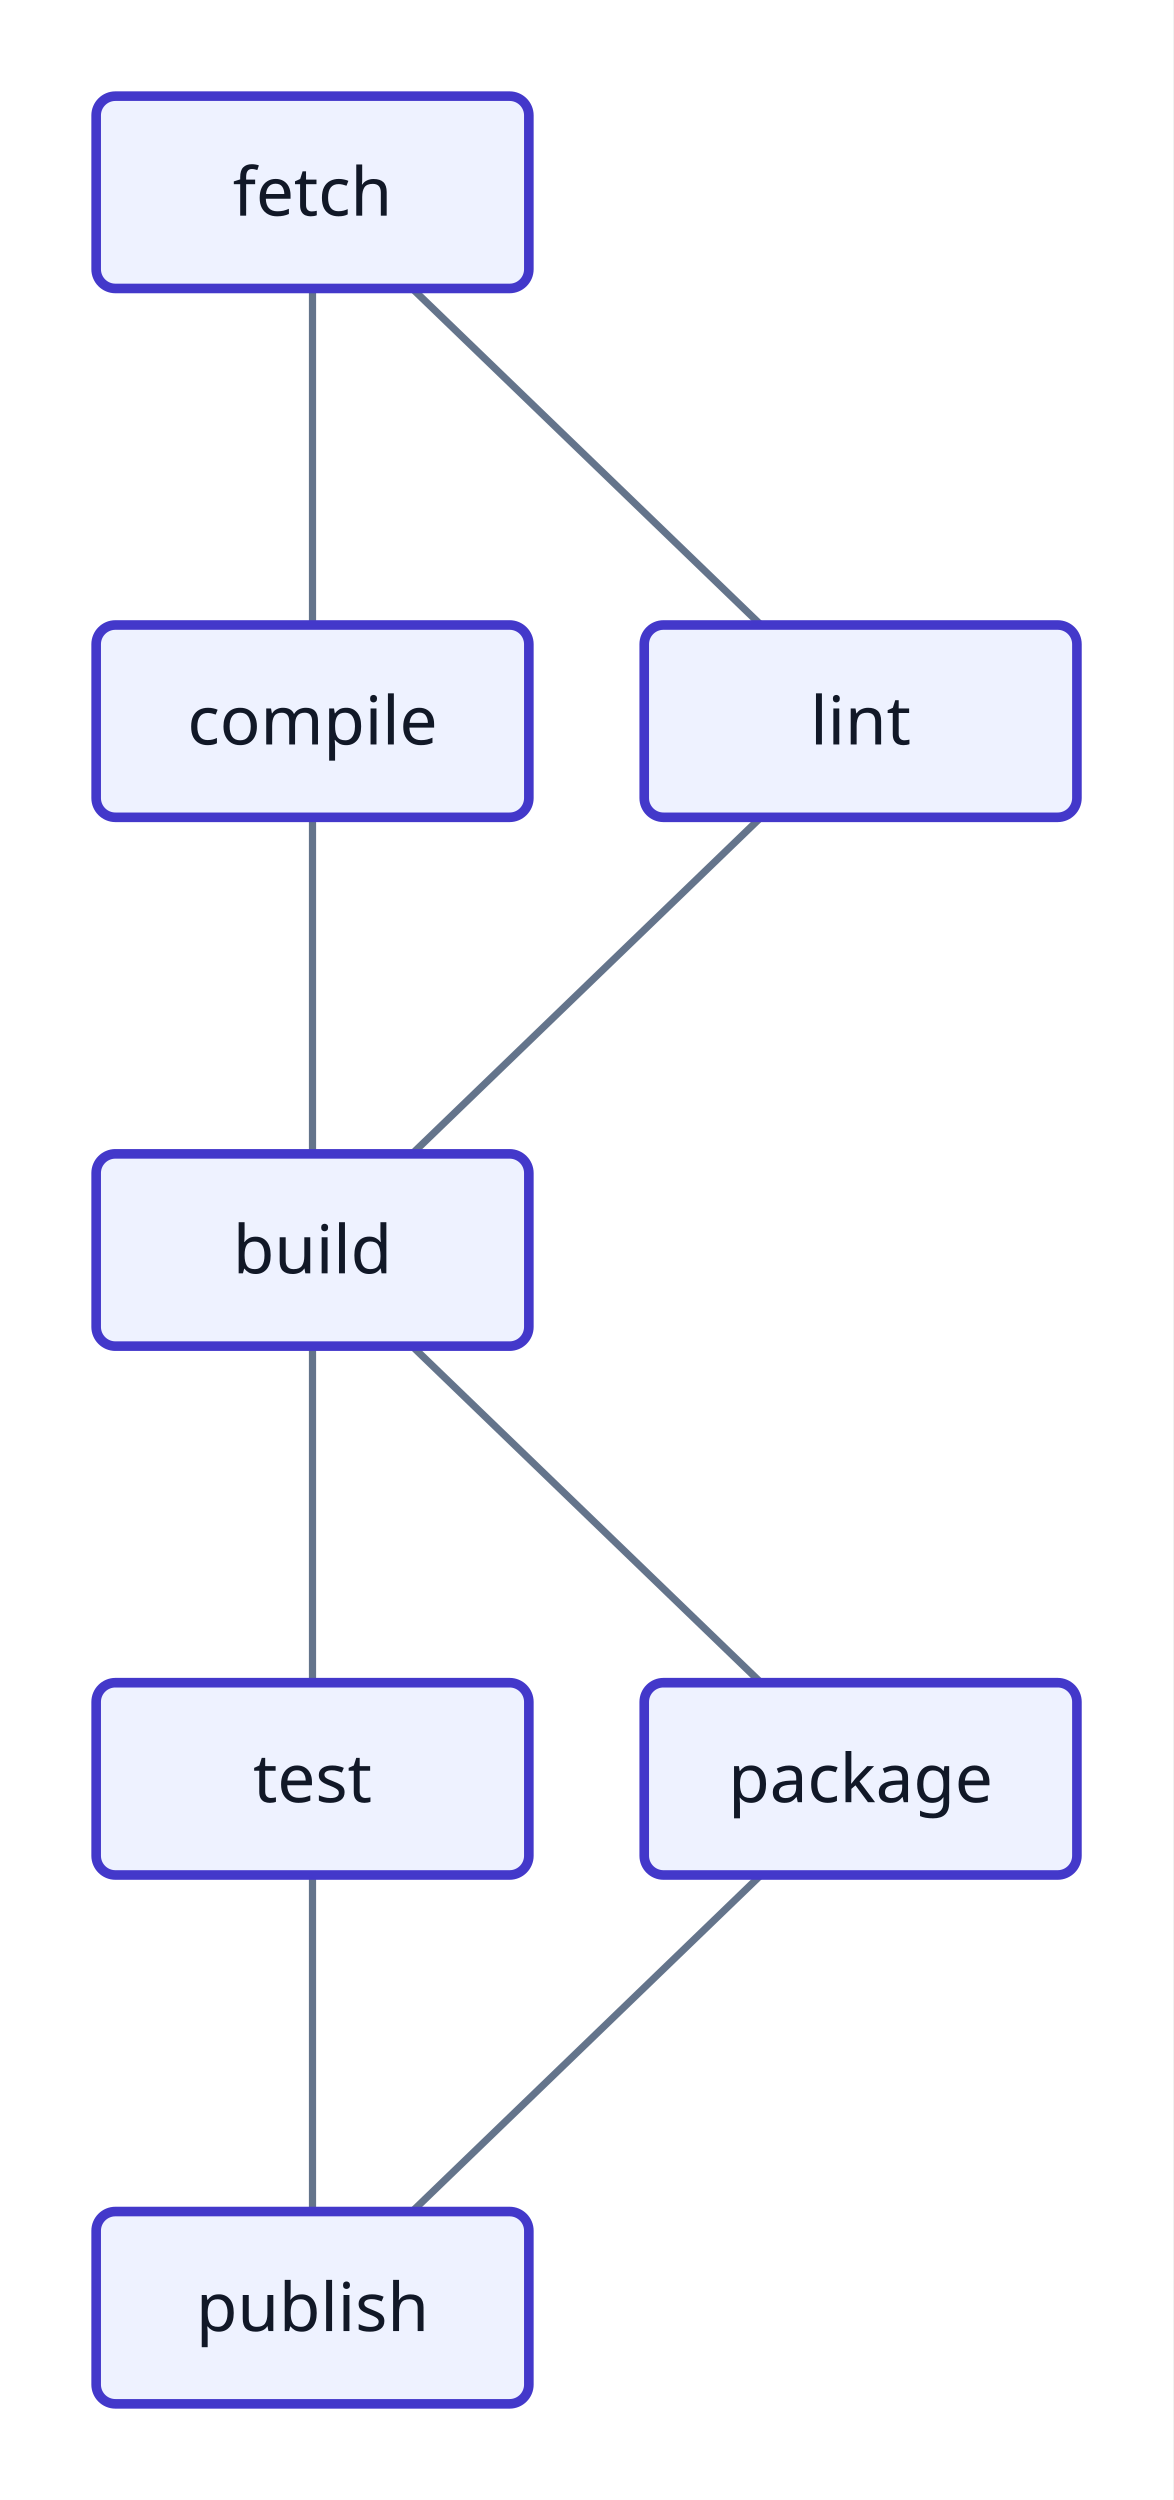
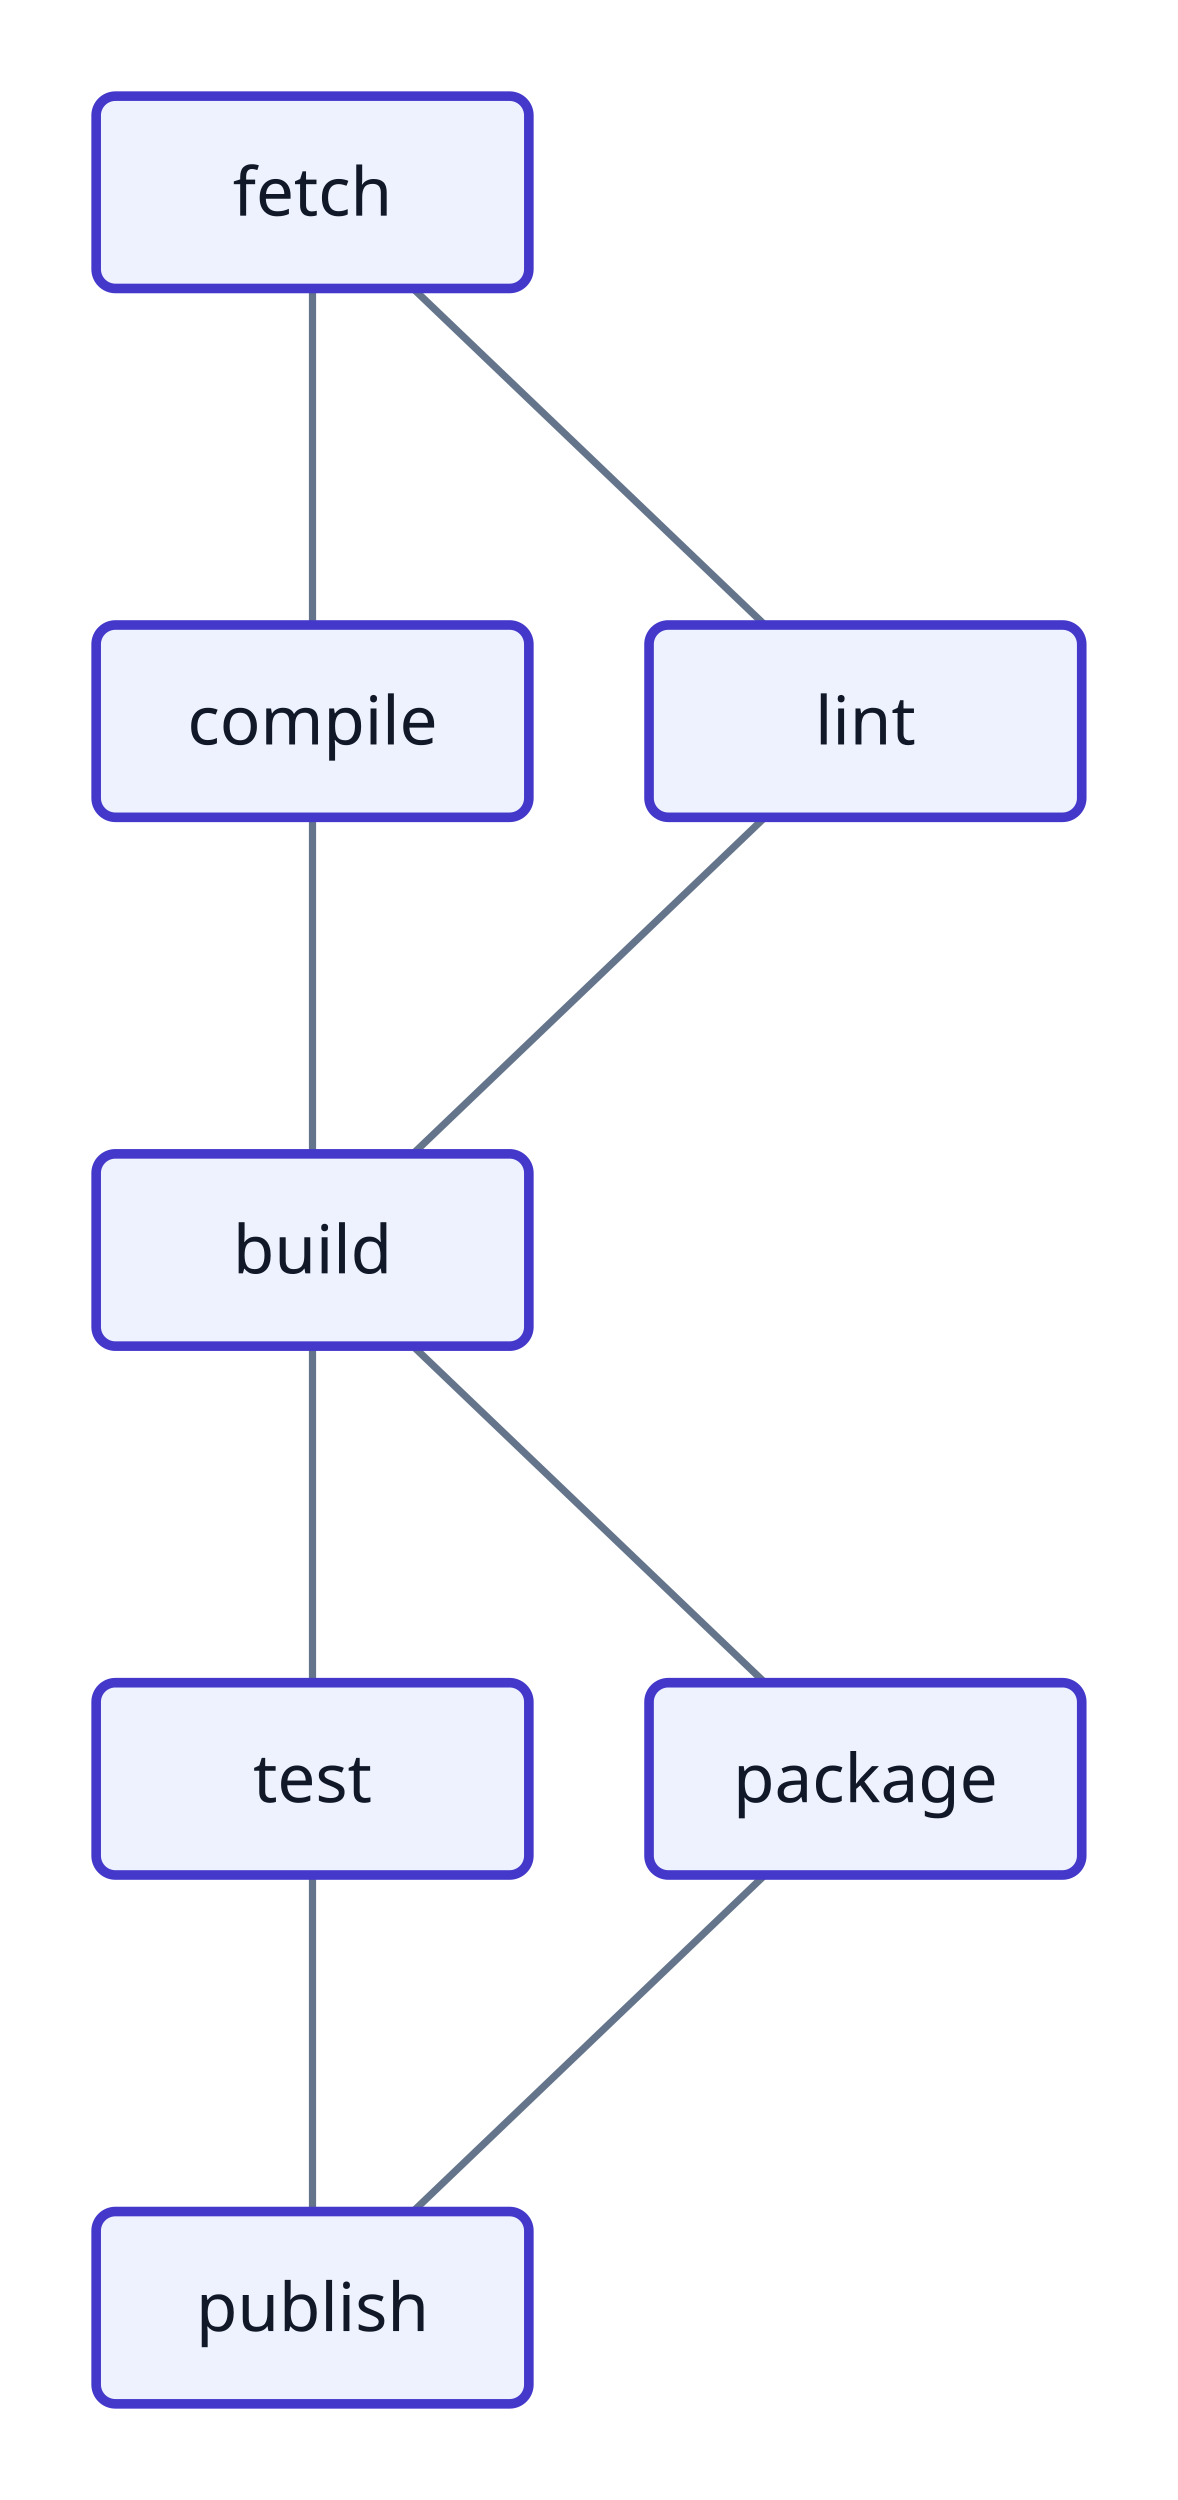
- <svg xmlns="http://www.w3.org/2000/svg" width="244" height="520" viewBox="0 0 244 520">
+ <svg xmlns="http://www.w3.org/2000/svg" width="245" height="520" viewBox="0 0 245 520">
  <defs>
    <marker id="arrow" markerWidth="8" markerHeight="8" refX="7" refY="4" orient="auto">
      <path d="M0,0 L8,4 L0,8 z" fill="#64748b" />
    </marker>
  </defs>
-   <rect x="0" y="0" width="244" height="520" fill="#ffffff" />
+   <rect x="0" y="0" width="245" height="520" fill="#ffffff" />
  <line x1="65" y1="40" x2="65" y2="150" stroke="#64748b" stroke-width="1.5" marker-end="url(#arrow)" />
-   <line x1="65" y1="40" x2="179" y2="150" stroke="#64748b" stroke-width="1.5" marker-end="url(#arrow)" />
+   <line x1="65" y1="40" x2="180" y2="150" stroke="#64748b" stroke-width="1.5" marker-end="url(#arrow)" />
  <line x1="65" y1="150" x2="65" y2="260" stroke="#64748b" stroke-width="1.5" marker-end="url(#arrow)" />
-   <line x1="179" y1="150" x2="65" y2="260" stroke="#64748b" stroke-width="1.5" marker-end="url(#arrow)" />
+   <line x1="180" y1="150" x2="65" y2="260" stroke="#64748b" stroke-width="1.5" marker-end="url(#arrow)" />
  <line x1="65" y1="260" x2="65" y2="370" stroke="#64748b" stroke-width="1.5" marker-end="url(#arrow)" />
-   <line x1="65" y1="260" x2="179" y2="370" stroke="#64748b" stroke-width="1.5" marker-end="url(#arrow)" />
+   <line x1="65" y1="260" x2="180" y2="370" stroke="#64748b" stroke-width="1.5" marker-end="url(#arrow)" />
  <line x1="65" y1="370" x2="65" y2="480" stroke="#64748b" stroke-width="1.5" marker-end="url(#arrow)" />
-   <line x1="179" y1="370" x2="65" y2="480" stroke="#64748b" stroke-width="1.5" marker-end="url(#arrow)" />
+   <line x1="180" y1="370" x2="65" y2="480" stroke="#64748b" stroke-width="1.5" marker-end="url(#arrow)" />
  <rect x="20" y="20" width="90" height="40" rx="4" fill="#eef2ff" stroke="#4338ca" stroke-width="2" />
  <text x="65" y="40" text-anchor="middle" dominant-baseline="middle" font-family="sans-serif" font-size="14" fill="#111827">fetch</text>
  <rect x="20" y="130" width="90" height="40" rx="4" fill="#eef2ff" stroke="#4338ca" stroke-width="2" />
  <text x="65" y="150" text-anchor="middle" dominant-baseline="middle" font-family="sans-serif" font-size="14" fill="#111827">compile</text>
-   <rect x="134" y="130" width="90" height="40" rx="4" fill="#eef2ff" stroke="#4338ca" stroke-width="2" />
-   <text x="179" y="150" text-anchor="middle" dominant-baseline="middle" font-family="sans-serif" font-size="14" fill="#111827">lint</text>
+   <rect x="135" y="130" width="90" height="40" rx="4" fill="#eef2ff" stroke="#4338ca" stroke-width="2" />
+   <text x="180" y="150" text-anchor="middle" dominant-baseline="middle" font-family="sans-serif" font-size="14" fill="#111827">lint</text>
  <rect x="20" y="240" width="90" height="40" rx="4" fill="#eef2ff" stroke="#4338ca" stroke-width="2" />
  <text x="65" y="260" text-anchor="middle" dominant-baseline="middle" font-family="sans-serif" font-size="14" fill="#111827">build</text>
  <rect x="20" y="350" width="90" height="40" rx="4" fill="#eef2ff" stroke="#4338ca" stroke-width="2" />
  <text x="65" y="370" text-anchor="middle" dominant-baseline="middle" font-family="sans-serif" font-size="14" fill="#111827">test</text>
-   <rect x="134" y="350" width="90" height="40" rx="4" fill="#eef2ff" stroke="#4338ca" stroke-width="2" />
-   <text x="179" y="370" text-anchor="middle" dominant-baseline="middle" font-family="sans-serif" font-size="14" fill="#111827">package</text>
+   <rect x="135" y="350" width="90" height="40" rx="4" fill="#eef2ff" stroke="#4338ca" stroke-width="2" />
+   <text x="180" y="370" text-anchor="middle" dominant-baseline="middle" font-family="sans-serif" font-size="14" fill="#111827">package</text>
  <rect x="20" y="460" width="90" height="40" rx="4" fill="#eef2ff" stroke="#4338ca" stroke-width="2" />
  <text x="65" y="480" text-anchor="middle" dominant-baseline="middle" font-family="sans-serif" font-size="14" fill="#111827">publish</text>
</svg>
